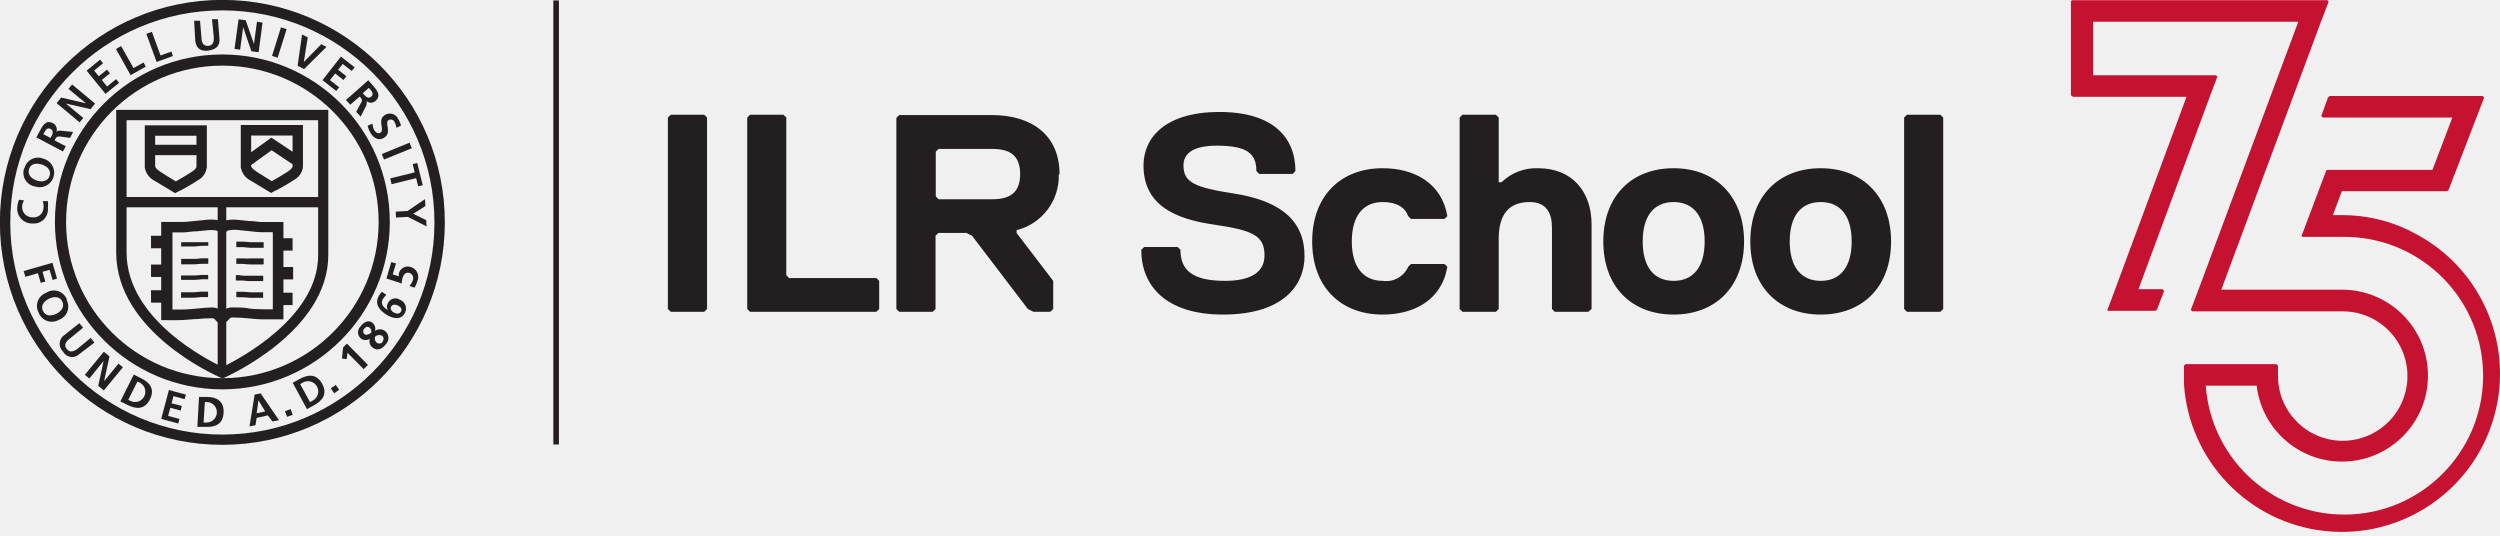
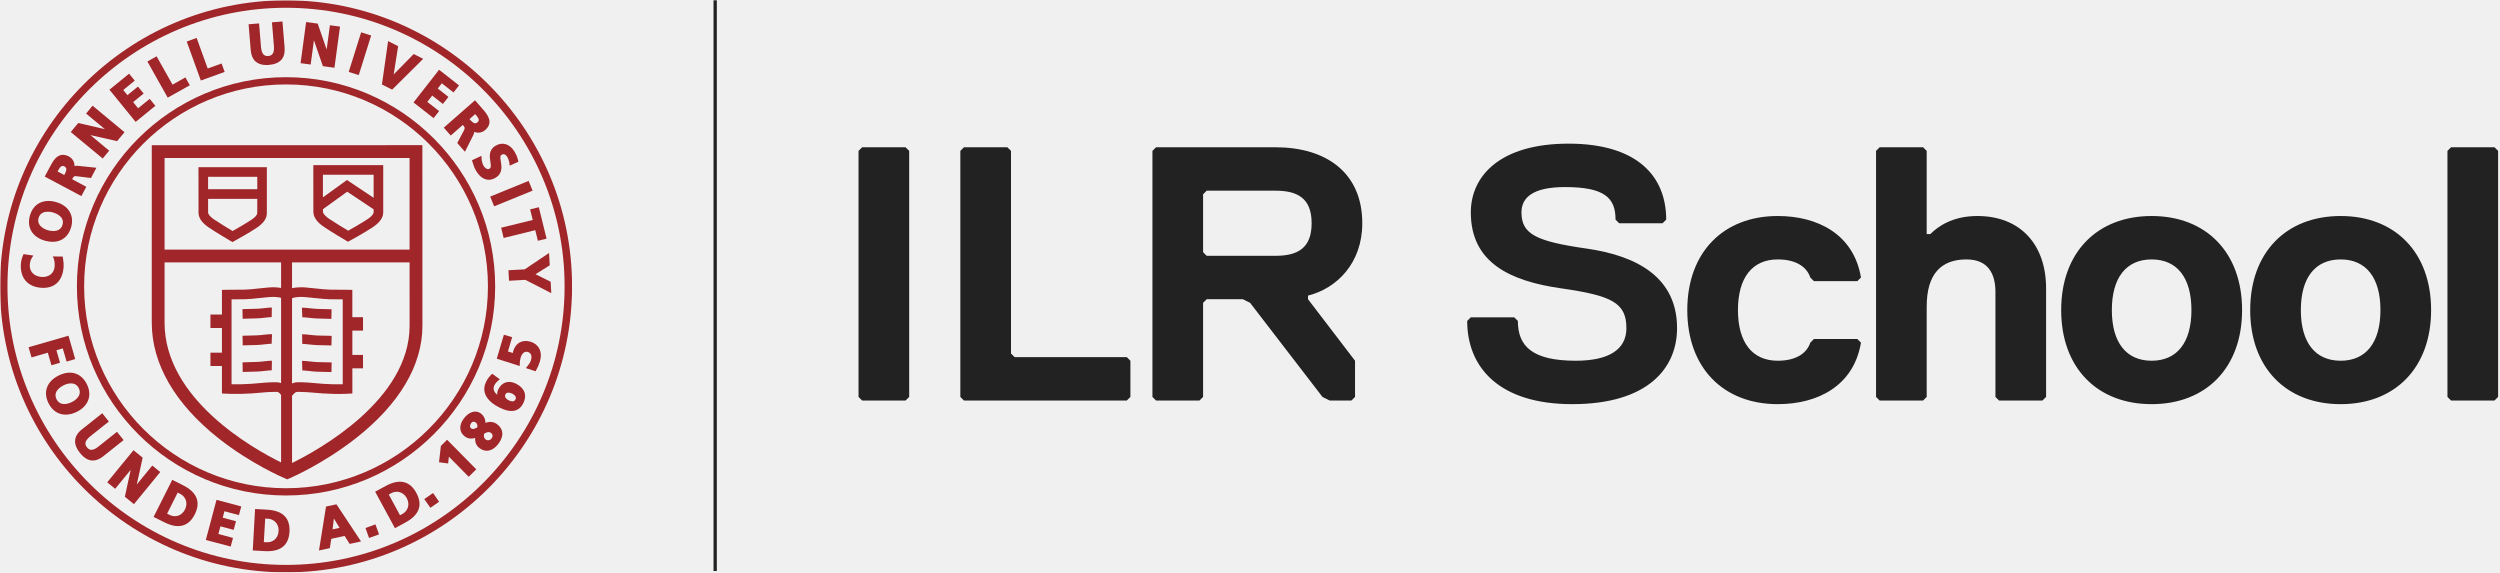
- <svg xmlns="http://www.w3.org/2000/svg" viewBox="0 0 223.96 48.01">
+ <svg xmlns="http://www.w3.org/2000/svg" xmlns:xlink="http://www.w3.org/1999/xlink" width="380px" height="87px" viewBox="0 0 380 87" version="1.1">
  <defs>
-     <style>.a,.b{fill:none;}.b{stroke:#231f20;stroke-width:0.5px;}.c{fill:#231f20;}.d{clip-path:url(#a);}.e{fill:#242021;}.f{fill:#c41230;}</style>
-     <clipPath id="a" transform="translate(-.01 .02)">
-       <rect class="a" x=".01" y="-.02" width="39.85" height="39.85" />
-     </clipPath>
+     <polygon id="path-1" points="0.06 0.045 86.954 0.045 86.954 87 0.06 87" />
  </defs>
-   <line class="b" x1="49.82" x2="49.82" y1=".04" y2="39.82" />
-   <path class="c" transform="translate(-.01 .02)" d="M174.09,27.66V10.51l-.25-.25h-3l-.25.25V27.66l.25.25h3Zm-8.2-6.05c0,2.27-1,3.53-2.77,3.53s-2.78-1.26-2.78-3.53,1-3.53,2.78-3.53,2.77,1.26,2.77,3.53m3.53,0c0-4-2.52-6.56-6.3-6.56s-6.31,2.52-6.31,6.56,2.53,6.55,6.31,6.55,6.3-2.52,6.3-6.55m-16.7,0c0,2.27-1,3.53-2.78,3.53s-2.77-1.26-2.77-3.53,1-3.53,2.77-3.53,2.78,1.26,2.78,3.53m3.53,0c0-4-2.52-6.56-6.31-6.56s-6.3,2.52-6.3,6.56,2.52,6.55,6.3,6.55,6.31-2.52,6.31-6.55m-13.66,6.05V20.1c0-3-1.77-5.05-4.79-5.05a4.45,4.45,0,0,0-3.28,1.26h-.25v-5.8l-.25-.25h-3l-.25.25V27.66l.25.25h3l.25-.25v-6.3c0-2.27,1-3.28,2.77-3.28,1.51,0,2,1,2,2.27v7.31l.25.25h3Zm-21.48-6.05c0-2.27,1-3.53,2.78-3.53,1.26,0,2,.5,2.27,1.26l.25.25h3l.26-.25c-.51-3-3-4.29-5.8-4.29-3.79,0-6.31,2.52-6.31,6.56s2.52,6.55,6.31,6.55c2.77,0,5.29-1.26,5.8-4.28l-.26-.25h-3l-.25.25a2.15,2.15,0,0,1-2.27,1.26c-1.77,0-2.78-1.26-2.78-3.53m-4.24,1.26c0-3.53-2.77-5-6.31-5.55s-4.53-1-4.53-2.52c0-1,.75-1.77,3-1.77,2.78,0,3.53.76,3.53,2.27l.25.26h3l.25-.26c0-3-2-5.29-6.81-5.29s-6.8,2.27-6.8,4.79c0,3.53,2.77,4.79,6.3,5.3s4.54,1,4.54,2.77c0,1.51-1.26,2.27-3.53,2.27-3,0-4-1-4-2.78l-.25-.25h-3l-.26.25c0,3.28,2.27,5.8,7.32,5.8,5.29,0,7.31-2.52,7.31-5.29M91.4,15.56c0,1.76-1,2.27-2.52,2.27H84.09l-.25-.26v-4l.25-.25h4.79c1.51,0,2.52.5,2.52,2.27m3.53,0c0-3.53-2.52-5.3-6.05-5.3H80.56l-.25.25V27.66l.25.25h3l.26-.25V21.1l.25-.25h2.52l.5.25,5,6.56.5.25h1.51l.26-.25V25.14l-3.28-4.29V20.6a5,5,0,0,0,3.78-5M78.77,27.66V25.14l-.25-.25H70.7l-.25-.26V10.51l-.25-.25h-3l-.25.25V27.66l.25.25H78.52Zm-15.42,0V10.51l-.25-.25h-3l-.26.25V27.66l.26.25h3Z" />
-   <g class="d">
-     <path class="e" transform="translate(-.01 .02)" d="M19.93.91a19,19,0,1,0,19,19,19,19,0,0,0-19-19Zm0,38.92A19.93,19.93,0,1,1,39.86,19.9,19.95,19.95,0,0,1,19.93,39.83Z" />
+   <g id="ILR_Cornell_Lockup_Positive-Simple" stroke="none" stroke-width="1" fill="none" fill-rule="evenodd">
+     <g id="Group-3" transform="translate(108, 0)" stroke="#222222" stroke-width="0.5">
+       <path d="M0.707,0.043 L0.707,86.796" id="Stroke-1" />
+     </g>
+     <path d="M138.197,60.331 L138.197,22.934 L137.646,22.384 L131.047,22.384 L130.498,22.934 L130.498,60.331 L131.047,60.881 L137.646,60.881 L138.197,60.331 Z M171.821,60.331 L171.821,54.831 L171.27,54.281 L154.221,54.281 L153.672,53.732 L153.672,22.934 L153.122,22.384 L146.522,22.384 L145.972,22.934 L145.972,60.331 L146.522,60.881 L171.27,60.881 L171.821,60.331 Z M207.067,33.933 C207.067,26.234 201.568,22.384 193.868,22.384 L175.719,22.384 L175.17,22.934 L175.17,60.331 L175.719,60.881 L182.319,60.881 L182.869,60.331 L182.869,46.032 L183.419,45.482 L188.919,45.482 L190.018,46.032 L201.017,60.331 L202.118,60.881 L205.417,60.881 L205.966,60.331 L205.966,54.831 L198.818,45.482 L198.818,44.932 C203.216,43.832 207.067,39.983 207.067,33.933 Z M199.368,33.933 C199.368,37.783 197.168,38.883 193.868,38.883 L183.419,38.883 L182.869,38.333 L182.869,29.533 L183.419,28.984 L193.868,28.984 C197.168,28.984 199.368,30.083 199.368,33.933 Z M254.913,49.882 C254.913,42.182 248.863,38.883 241.164,37.783 C233.464,36.683 231.264,35.583 231.264,32.283 C231.264,30.083 232.915,28.434 237.864,28.434 C243.914,28.434 245.563,30.083 245.563,33.383 L246.114,33.933 L252.713,33.933 L253.262,33.383 C253.262,26.784 248.863,21.834 238.414,21.834 C227.964,21.834 223.564,26.784 223.564,32.283 C223.564,39.983 229.615,42.732 237.313,43.832 C245.013,44.932 247.213,46.032 247.213,49.882 C247.213,53.182 244.464,54.831 239.513,54.831 C232.915,54.831 230.714,52.632 230.714,48.782 L230.165,48.232 L223.564,48.232 L223.014,48.782 C223.014,55.931 227.964,61.431 238.964,61.431 C250.512,61.431 254.913,55.931 254.913,49.882 Z M264.168,47.132 C264.168,42.182 266.368,39.433 270.216,39.433 C272.966,39.433 274.617,40.533 275.167,42.182 L275.716,42.732 L282.317,42.732 L282.866,42.182 C281.766,35.583 276.266,32.833 270.216,32.833 C261.967,32.833 256.468,38.333 256.468,47.132 C256.468,55.931 261.967,61.431 270.216,61.431 C276.266,61.431 281.766,58.681 282.866,52.082 L282.317,51.532 L275.716,51.532 L275.167,52.082 C274.617,53.732 272.966,54.831 270.216,54.831 C266.368,54.831 264.168,52.082 264.168,47.132 Z M311.006,60.331 L311.006,43.832 C311.006,37.233 307.158,32.833 300.557,32.833 C296.708,32.833 294.508,34.483 293.409,35.583 L292.859,35.583 L292.859,22.934 L292.308,22.384 L285.709,22.384 L285.159,22.934 L285.159,60.331 L285.709,60.881 L292.308,60.881 L292.859,60.331 L292.859,46.582 C292.859,41.632 295.058,39.433 298.908,39.433 C302.208,39.433 303.307,41.632 303.307,44.382 L303.307,60.331 L303.858,60.881 L310.457,60.881 L311.006,60.331 Z M340.797,47.132 C340.797,38.333 335.298,32.833 327.048,32.833 C318.799,32.833 313.299,38.333 313.299,47.132 C313.299,55.931 318.799,61.431 327.048,61.431 C335.298,61.431 340.797,55.931 340.797,47.132 Z M333.098,47.132 C333.098,52.082 330.899,54.831 327.048,54.831 C323.2,54.831 321,52.082 321,47.132 C321,42.182 323.2,39.433 327.048,39.433 C330.899,39.433 333.098,42.182 333.098,47.132 Z M369.528,47.132 C369.528,38.333 364.028,32.833 355.779,32.833 C347.53,32.833 342.03,38.333 342.03,47.132 C342.03,55.931 347.53,61.431 355.779,61.431 C364.028,61.431 369.528,55.931 369.528,47.132 Z M361.828,47.132 C361.828,52.082 359.629,54.831 355.779,54.831 C351.928,54.831 349.728,52.082 349.728,47.132 C349.728,42.182 351.928,39.433 355.779,39.433 C359.629,39.433 361.828,42.182 361.828,47.132 Z M379.713,60.331 L379.713,22.934 L379.163,22.384 L372.562,22.384 L372.012,22.934 L372.012,60.331 L372.562,60.881 L379.163,60.881 L379.713,60.331 Z" id="Fill-4" fill="#222222" />
+     <path d="M25.014,39.884 L42.724,39.884 L42.724,43.769 C42.435,43.719 41.624,43.6 40.733,43.703 C40.206,43.752 39.716,43.803 39.257,43.852 C38.466,43.937 37.785,44.01 37.198,44.023 C36.452,44.04 35.858,44.041 35.367,44.04 C35.014,44.04 34.711,44.04 34.449,44.046 L33.735,44.062 L33.735,47.814 L31.987,47.814 L31.987,49.853 L33.735,49.853 L33.735,53.603 L31.987,53.603 L31.987,55.636 L33.735,55.636 L33.735,59.808 L34.424,59.844 C34.465,59.848 35.415,59.897 36.644,59.871 C37.885,59.844 38.756,59.763 39.527,59.695 C40.319,59.623 41.005,59.56 41.94,59.56 C42.307,59.556 42.43,59.67 42.629,59.92 C42.655,59.953 42.691,59.992 42.724,60.029 L42.724,70.289 C38.429,68.177 25.014,60.647 25.014,49.047 L25.014,39.884 Z M25.016,24.017 L62.255,24.012 L62.256,37.935 L25.015,37.935 L25.016,24.017 Z M44.391,58.29 L44.391,45.347 C44.485,45.302 44.598,45.258 44.752,45.222 C44.761,45.219 45.553,45.058 46.429,45.161 C46.952,45.206 47.436,45.254 47.888,45.307 C48.708,45.392 49.416,45.469 50.061,45.486 C50.711,45.5 51.25,45.5 51.704,45.5 C51.841,45.5 51.972,45.5 52.095,45.5 L52.096,58.411 C51.725,58.418 51.235,58.425 50.685,58.411 C49.495,58.385 48.683,58.311 47.899,58.24 C47.095,58.166 46.375,58.096 45.311,58.099 C44.933,58.099 44.641,58.181 44.391,58.29 Z M62.258,49.522 C62.258,60.761 48.455,68.381 44.391,70.378 L44.391,60.152 C44.468,60.08 44.538,60.005 44.594,59.941 C44.797,59.704 44.926,59.562 45.315,59.56 C46.255,59.574 46.962,59.621 47.768,59.695 C48.539,59.763 49.409,59.844 50.65,59.871 C51.874,59.902 52.828,59.848 52.867,59.844 L53.559,59.808 L53.558,55.989 L55.177,55.989 L55.177,53.951 L53.558,53.951 L53.557,50.252 L55.177,50.252 L55.177,48.217 L53.556,48.217 L53.555,44.062 L52.844,44.046 C52.582,44.039 52.283,44.039 51.928,44.04 C51.431,44.034 50.843,44.04 50.096,44.023 C49.514,44.01 48.83,43.937 48.043,43.852 C47.584,43.803 47.089,43.752 46.576,43.706 C45.471,43.578 44.496,43.779 44.438,43.794 C44.42,43.798 44.408,43.804 44.391,43.808 L44.391,39.884 L62.257,39.884 L62.258,49.522 Z M42.724,58.227 C42.512,58.153 42.279,58.099 41.987,58.099 C41.972,58.099 41.956,58.099 41.94,58.099 C40.939,58.099 40.191,58.168 39.396,58.238 C38.612,58.311 37.799,58.385 36.608,58.411 C36.061,58.422 35.569,58.418 35.197,58.411 L35.197,45.5 C35.253,45.5 35.309,45.5 35.367,45.5 C35.863,45.504 36.472,45.5 37.233,45.486 C37.88,45.469 38.588,45.392 39.409,45.304 C39.861,45.254 40.341,45.206 40.88,45.158 C41.734,45.064 42.521,45.218 42.521,45.218 C42.601,45.236 42.658,45.261 42.724,45.282 L42.724,58.227 Z M33.244,66.643 C38.198,70.548 43.076,72.612 43.283,72.697 L43.66,72.857 L44.039,72.695 C44.245,72.604 49.108,70.511 54.045,66.649 C60.693,61.448 64.208,55.527 64.208,49.522 L64.202,22.065 L23.069,22.068 L23.068,49.047 C23.068,55.302 26.586,61.385 33.244,66.643 Z" id="Fill-5" fill="#A02629" />
+     <path d="M39.102,32.381 C39.092,32.745 38.627,33.129 38.24,33.386 C37.343,33.989 35.993,34.756 35.353,35.114 C34.744,34.749 33.479,33.989 32.583,33.385 C31.998,32.997 31.652,32.611 31.633,32.327 C31.63,32.22 31.629,31.354 31.629,30.223 L39.108,30.223 C39.108,31.361 39.106,32.244 39.102,32.381 Z M31.632,26.869 L39.105,26.869 C39.106,27.476 39.107,28.128 39.107,28.762 L31.63,28.762 C31.63,28.128 31.631,27.477 31.632,26.869 Z M40.563,25.41 L30.17,25.41 L30.17,26.138 C30.166,28.409 30.164,32.247 30.179,32.423 C30.228,33.209 30.749,33.922 31.767,34.6 C33.022,35.442 34.893,36.537 34.972,36.584 L35.328,36.793 L35.687,36.595 C35.773,36.548 37.791,35.449 39.052,34.6 C40.526,33.617 40.552,32.721 40.562,32.423 C40.574,32.26 40.57,28.916 40.563,26.138 L40.563,25.41 Z" id="Fill-6" fill="#A02629" />
+     <path d="M52.737,27.358 L49.083,29.998 C49.081,28.949 49.081,27.683 49.083,26.562 L56.789,26.562 C56.793,27.704 56.797,28.999 56.797,30.068 L52.737,27.358 Z M56.789,32.244 C56.781,32.62 56.302,33.018 55.9,33.29 C54.973,33.908 53.574,34.698 52.922,35.064 C52.3,34.694 50.998,33.908 50.073,33.29 C49.788,33.099 49.121,32.608 49.09,32.181 C49.088,32.141 49.088,32.006 49.087,31.797 L52.769,29.138 L56.794,31.82 C56.793,32.043 56.791,32.193 56.789,32.244 Z M58.25,25.101 L47.624,25.101 L47.624,25.831 C47.622,28.683 47.622,32.113 47.632,32.291 C47.691,33.082 48.221,33.81 49.259,34.5 C50.542,35.362 52.459,36.486 52.541,36.534 L52.896,36.743 L53.258,36.543 C53.344,36.5 55.416,35.373 56.711,34.5 C58.223,33.492 58.245,32.578 58.25,32.275 C58.261,32.113 58.258,28.68 58.251,25.83 L58.25,25.101 Z" id="Fill-7" fill="#A02629" />
+     <path d="M46.287,48.238 L46.982,48.308 C47.454,48.363 47.863,48.403 48.218,48.411 L50.367,48.473 L50.401,47.008 L48.254,46.95 C47.933,46.943 47.566,46.904 47.138,46.858 L46.428,46.787 C46.238,46.766 46.056,46.762 45.89,46.769 L45.953,48.226 C46.053,48.222 46.165,48.226 46.287,48.238" id="Fill-8" fill="#A02629" />
+     <path d="M48.265,50.999 C47.959,50.989 47.607,50.95 47.206,50.908 C46.965,50.88 46.708,50.854 46.447,50.83 C46.26,50.811 46.085,50.808 45.921,50.811 L45.945,52.272 C46.048,52.268 46.165,52.272 46.3,52.285 C46.57,52.31 46.819,52.336 47.052,52.361 C47.499,52.409 47.89,52.449 48.231,52.459 C48.679,52.464 49.332,52.485 49.818,52.494 L50.379,52.51 L50.413,51.053 L49.854,51.035 C49.369,51.024 48.712,51.004 48.265,50.999" id="Fill-9" fill="#A02629" />
+     <path d="M48.266,55.041 C47.953,55.03 47.598,54.993 47.189,54.946 C46.95,54.92 46.701,54.894 46.449,54.872 C46.255,54.851 46.077,54.844 45.912,54.851 L45.956,56.309 C46.056,56.309 46.168,56.309 46.3,56.324 C46.558,56.349 46.804,56.378 47.03,56.397 C47.486,56.449 47.882,56.489 48.229,56.5 L48.835,56.515 C49.453,56.531 50.141,56.548 50.381,56.553 L50.41,55.09 C50.169,55.085 49.484,55.072 48.874,55.053 L48.266,55.041" id="Fill-10" fill="#A02629" />
+     <path d="M39.031,48.394 C39.388,48.388 39.795,48.343 40.267,48.291 C40.486,48.269 40.719,48.245 40.966,48.217 C41.08,48.21 41.196,48.202 41.297,48.207 L41.319,46.743 C41.169,46.743 41.001,46.75 40.83,46.766 C40.572,46.788 40.332,46.816 40.109,46.842 C39.686,46.884 39.323,46.929 38.998,46.932 L36.852,46.987 L36.886,48.45 L39.031,48.394" id="Fill-11" fill="#A02629" />
+     <path d="M40.123,50.88 C39.699,50.927 39.331,50.967 39.01,50.975 L36.863,51.032 L36.897,52.494 L39.043,52.438 C39.402,52.429 39.808,52.383 40.28,52.333 L40.966,52.262 C41.077,52.253 41.185,52.248 41.286,52.253 L41.352,50.793 C41.201,50.785 41.026,50.793 40.84,50.808 L40.123,50.88" id="Fill-12" fill="#A02629" />
+     <path d="M40.124,54.92 C39.699,54.968 39.333,55.011 38.939,55.016 C38.26,55.035 37.183,55.068 36.866,55.076 L36.893,56.535 C37.212,56.526 38.297,56.498 39.045,56.478 C39.401,56.468 39.808,56.423 40.282,56.373 L40.991,56.302 C41.1,56.289 41.207,56.287 41.307,56.289 L41.329,54.831 C41.174,54.827 41.003,54.831 40.842,54.846 L40.124,54.92" id="Fill-13" fill="#A02629" />
+     <path d="M6.589,43.755 C8.416,43.755 9.535,42.587 9.671,40.557 C9.691,40.158 9.661,39.717 9.562,39.174 L9.528,38.996 L8.021,38.982 L8.162,39.291 C8.27,39.533 8.334,40.043 8.309,40.469 C8.241,41.525 7.447,42.171 6.328,42.094 C5.19,42.022 4.467,41.284 4.528,40.254 C4.55,39.92 4.608,39.549 4.885,39.136 L5.073,38.844 L3.586,38.626 L3.516,38.775 C3.327,39.178 3.199,39.691 3.172,40.144 C3.041,42.266 4.212,43.614 6.309,43.746 C6.403,43.752 6.498,43.755 6.589,43.755" id="Fill-14" fill="#A02629" />
+     <path d="M5.863,33.129 C6.083,32.342 6.752,32.177 7.275,32.177 C7.522,32.177 7.79,32.217 8.053,32.291 C8.692,32.474 9.19,32.807 9.415,33.209 C9.572,33.492 9.601,33.811 9.503,34.165 C9.277,34.954 8.62,35.119 8.107,35.119 C7.847,35.119 7.569,35.076 7.276,34.995 C6.447,34.758 5.578,34.129 5.863,33.129 Z M6.828,36.587 C7.232,36.699 7.627,36.758 7.998,36.758 C9.385,36.758 10.411,35.949 10.813,34.537 C11.053,33.694 10.985,32.896 10.615,32.237 C10.212,31.505 9.479,30.982 8.503,30.706 C8.113,30.594 7.734,30.54 7.375,30.54 C5.98,30.54 4.951,31.349 4.552,32.758 C4.034,34.572 4.908,36.037 6.828,36.587 Z" id="Fill-15" fill="#A02629" />
+     <path d="M9.841,26.461 L9.761,26.603 L8.751,26.063 L8.827,25.921 C9.082,25.452 9.355,25.062 9.786,25.29 C9.939,25.373 10.029,25.469 10.067,25.589 C10.146,25.844 9.973,26.208 9.841,26.461 Z M13.119,28.391 L10.968,27.241 L11.038,27.108 C11.239,26.723 11.396,26.756 11.728,26.796 L13.827,27.064 L14.655,25.499 L11.866,25.209 C11.681,25.194 11.477,25.2 11.321,25.238 C11.344,24.644 11.036,24.085 10.472,23.785 C10.156,23.619 9.853,23.533 9.569,23.533 C8.55,23.533 8.009,24.561 7.53,25.469 L6.8,26.839 L12.368,29.806 L13.119,28.391 Z" id="Fill-16" fill="#A02629" />
+     <polyline id="Fill-17" fill="#A02629" points="16.598 22.904 13.737 20.532 17.796 21.455 18.926 20.094 14.071 16.064 13.083 17.261 15.944 19.634 11.891 18.697 10.754 20.07 15.609 24.094 16.598 22.904" />
+     <polyline id="Fill-18" fill="#A02629" points="23.615 16.085 22.756 15.026 20.995 16.46 20.23 15.519 21.837 14.215 20.97 13.159 19.37 14.463 18.735 13.679 20.482 12.258 19.622 11.2 16.635 13.633 20.615 18.526 23.615 16.085" />
+     <polyline id="Fill-19" fill="#A02629" points="28.852 12.959 28.178 11.766 26.225 12.866 23.8 8.559 22.403 9.349 25.493 14.842 28.852 12.959" />
+     <polyline id="Fill-20" fill="#A02629" points="34.148 10.93 33.68 9.648 31.571 10.413 29.888 5.767 28.382 6.313 30.527 12.24 34.148 10.93" />
+     <path d="M40.498,9.886 C40.623,9.886 40.752,9.879 40.883,9.866 C41.756,9.792 42.397,9.519 42.794,9.053 C43.168,8.608 43.325,7.99 43.259,7.222 L42.933,3.264 L41.337,3.394 L41.635,6.994 C41.74,8.264 41.231,8.469 40.776,8.512 C40.735,8.512 40.696,8.516 40.66,8.516 C40.286,8.516 39.774,8.375 39.673,7.156 L39.378,3.558 L37.785,3.69 L38.112,7.649 C38.233,9.11 39.054,9.886 40.498,9.886" id="Fill-21" fill="#A02629" />
+     <polyline id="Fill-22" fill="#A02629" points="47.717 6.12 49.08 10.059 50.835 10.297 51.683 4.045 50.148 3.837 49.651 7.524 48.29 3.587 46.531 3.348 45.687 9.603 47.221 9.809 47.717 6.12" />
+     <polyline id="Fill-23" fill="#A02629" points="56.418 5.396 54.894 4.913 53.003 10.935 54.529 11.412 56.418 5.396" />
+     <polyline id="Fill-24" fill="#A02629" points="64.325 8.939 62.883 8.214 59.841 11.31 60.516 7.022 58.991 6.244 58.054 12.843 59.607 13.624 64.325 8.939" />
+     <polyline id="Fill-25" fill="#A02629" points="65.903 17.957 66.744 16.887 64.95 15.486 65.698 14.528 67.323 15.803 68.162 14.729 66.534 13.455 67.156 12.662 68.932 14.049 69.775 12.98 66.739 10.603 62.855 15.572 65.903 17.957" />
+     <path d="M72.226,17.345 L72.335,17.469 C72.56,17.73 72.793,18.023 72.772,18.265 C72.77,18.376 72.707,18.48 72.586,18.587 C72.469,18.689 72.355,18.742 72.238,18.742 C71.969,18.742 71.689,18.465 71.476,18.223 L71.369,18.101 L72.226,17.345 Z M68.513,20.603 L70.344,18.996 L70.446,19.114 C70.682,19.383 70.689,19.497 70.495,19.871 L69.503,21.738 L70.672,23.068 L71.933,20.554 C71.977,20.463 72.067,20.267 72.097,20.042 C72.637,20.279 73.287,20.171 73.757,19.761 C75.114,18.566 74.028,17.327 73.236,16.424 L72.2,15.243 L67.455,19.405 L68.513,20.603 Z" id="Fill-26" fill="#A02629" />
+     <path d="M74.392,25.65 C74.082,25.833 73.695,25.523 73.518,25.227 C73.322,24.891 73.209,24.472 73.195,24.019 L73.182,23.689 L71.74,24.356 L71.841,24.679 C71.984,25.166 72.072,25.461 72.377,25.978 C72.891,26.847 73.574,27.325 74.297,27.325 C74.634,27.325 74.974,27.225 75.312,27.021 C76.428,26.362 76.253,25.313 76.126,24.547 C76.038,24.005 75.995,23.669 76.22,23.536 C76.333,23.472 76.437,23.441 76.537,23.441 C76.826,23.441 77.018,23.715 77.088,23.831 C77.271,24.141 77.391,24.509 77.442,24.889 L77.481,25.182 L78.793,24.588 L78.758,24.414 C78.666,23.967 78.485,23.521 78.209,23.05 C77.521,21.894 76.393,21.52 75.339,22.144 C74.26,22.781 74.415,23.807 74.532,24.552 C74.628,25.144 74.668,25.489 74.392,25.65" id="Fill-27" fill="#A02629" />
+     <polyline id="Fill-28" fill="#A02629" points="75.114 31.361 80.955 28.978 80.349 27.497 74.512 29.881 75.114 31.361" />
+     <polyline id="Fill-29" fill="#A02629" points="80.977 33.434 76.175 34.612 76.555 36.171 81.359 34.986 81.759 36.599 83.078 36.274 81.902 31.498 80.576 31.822 80.977 33.434" />
+     <polyline id="Fill-30" fill="#A02629" points="77.283 41.077 77.372 42.676 79.849 42.537 83.794 44.56 83.701 42.824 81.398 41.682 83.56 40.325 83.457 38.45 79.758 40.941 77.283 41.077" />
+     <polyline id="Fill-31" fill="#A02629" points="7.818 55.516 9.125 55.137 8.578 53.236 9.542 52.957 10.122 54.958 11.431 54.576 10.409 51.03 4.343 52.779 4.795 54.325 7.268 53.608 7.818 55.516" />
+     <path d="M10.927,61.112 C10.527,61.309 10.129,61.414 9.777,61.414 C9.229,61.414 8.832,61.164 8.588,60.673 C8.424,60.338 8.394,60.013 8.501,59.703 C8.648,59.268 9.077,58.851 9.676,58.558 C10.047,58.377 10.431,58.277 10.779,58.277 C11.34,58.277 11.747,58.523 11.981,59.008 C12.144,59.339 12.17,59.665 12.063,59.983 C11.912,60.42 11.497,60.837 10.927,61.112 Z M13.436,60.746 C13.682,60.018 13.605,59.209 13.204,58.405 C12.647,57.266 11.722,56.642 10.611,56.642 C10.077,56.642 9.514,56.784 8.942,57.065 C8.021,57.518 7.394,58.166 7.133,58.938 C6.884,59.659 6.968,60.469 7.367,61.275 C7.922,62.405 8.851,63.026 9.987,63.026 C10.528,63.026 11.094,62.883 11.661,62.604 C12.557,62.162 13.17,61.522 13.436,60.746 Z" id="Fill-32" fill="#A02629" />
+     <path d="M17.783,65.632 L14.958,67.88 C14.197,68.489 13.652,68.544 13.214,67.991 C13.034,67.765 12.959,67.547 12.987,67.328 C13.024,67.015 13.272,66.679 13.725,66.317 L16.546,64.073 L15.542,62.813 L12.434,65.28 C11.788,65.794 11.443,66.371 11.416,66.996 C11.387,67.575 11.635,68.199 12.151,68.841 C12.762,69.613 13.419,70 14.109,70 C14.62,70 15.146,69.788 15.677,69.366 L18.788,66.895 L17.783,65.632" id="Fill-33" fill="#A02629" />
+     <polyline id="Fill-34" fill="#A02629" points="23.147 70.766 20.79 73.644 21.687 69.567 20.294 68.432 16.296 73.313 17.508 74.296 19.868 71.413 18.98 75.505 20.357 76.635 24.355 71.752 23.147 70.766" />
+     <path d="M28.118,77.435 C27.791,78.089 27.226,78.459 26.567,78.459 C26.298,78.459 26.03,78.393 25.789,78.271 L25.399,78.08 L27.01,74.873 L27.398,75.07 C27.803,75.274 28.116,75.629 28.255,76.051 C28.397,76.49 28.35,76.97 28.118,77.435 Z M27.806,73.751 L26.182,72.933 L23.345,78.573 L24.97,79.384 C25.752,79.779 26.435,79.968 27.06,79.968 C28.151,79.968 29.008,79.371 29.604,78.187 C30.543,76.317 29.941,74.825 27.806,73.751 Z" id="Fill-35" fill="#A02629" />
+     <polyline id="Fill-36" fill="#A02629" points="31.287 82.074 35.062 83.079 35.413 81.766 33.194 81.17 33.503 80.002 35.519 80.539 35.874 79.227 33.856 78.686 34.113 77.711 36.315 78.296 36.671 76.983 32.91 75.976 31.287 82.074" />
+     <path d="M40.536,82.421 L40.102,82.399 L40.309,78.824 L40.737,78.846 C41.586,78.892 42.41,79.557 42.346,80.725 C42.275,81.941 41.358,82.466 40.536,82.421 Z M40.593,77.471 L38.771,77.366 L38.419,83.667 L40.232,83.771 C40.372,83.779 40.51,83.782 40.647,83.782 C42.761,83.782 43.891,82.787 44.004,80.825 C44.056,79.852 43.836,79.08 43.34,78.525 C42.769,77.889 41.869,77.543 40.593,77.471 Z" id="Fill-37" fill="#A02629" />
+     <path d="M50.55,80.463 L50.752,78.815 L51.613,80.234 L50.55,80.463 Z M49.557,76.995 L48.485,83.673 L50.136,83.317 L50.354,81.902 L52.379,81.458 L53.149,82.676 L54.879,82.298 L51.144,76.656 L49.557,76.995 Z" id="Fill-38" fill="#A02629" />
+     <polyline id="Fill-39" fill="#A02629" points="55.552 80.255 56.098 81.771 57.616 81.224 57.064 79.704 55.552 80.255" />
+     <path d="M61.181,78.111 L60.802,78.317 L59.094,75.171 L59.477,74.965 C59.729,74.825 60.015,74.749 60.303,74.749 C60.939,74.749 61.497,75.108 61.83,75.719 C62.386,76.75 61.925,77.705 61.181,78.111 Z M58.625,73.871 L57.023,74.734 L60.033,80.283 L61.63,79.415 C63.727,78.283 64.285,76.771 63.289,74.932 C62.302,73.104 60.72,72.73 58.625,73.871 Z" id="Fill-40" fill="#A02629" />
+     <polyline id="Fill-41" fill="#A02629" points="64.491 75.86 65.417 77.187 66.743 76.265 65.821 74.936 64.491 75.86" />
+     <polyline id="Fill-42" fill="#A02629" points="67.011 67.783 66.73 70.259 68.116 70.448 68.23 69.416 71.241 72.47 72.39 71.336 67.959 66.843 67.011 67.783" />
+     <path d="M74.726,66.641 C74.512,66.93 74.109,67.015 73.836,66.813 C73.586,66.626 73.504,66.371 73.571,65.94 C74.025,65.644 74.355,65.596 74.639,65.808 C74.772,65.905 74.845,66.027 74.869,66.167 C74.891,66.317 74.839,66.487 74.726,66.641 Z M72.56,64.94 C72.335,65.082 72.1,65.203 71.893,65.203 C71.793,65.203 71.707,65.178 71.628,65.121 C71.318,64.888 71.472,64.506 71.612,64.321 C71.717,64.174 71.849,64.103 71.995,64.103 C72.1,64.103 72.218,64.144 72.33,64.225 C72.519,64.37 72.603,64.698 72.56,64.94 Z M75.56,64.48 C75.033,64.093 74.443,64.029 73.788,64.282 C73.798,63.663 73.477,63.131 73.092,62.844 C72.306,62.267 71.257,62.592 70.488,63.632 C69.726,64.661 69.795,65.704 70.671,66.356 C71.106,66.679 71.676,66.752 72.222,66.557 C72.183,67.245 72.405,67.76 72.892,68.118 C73.247,68.381 73.615,68.513 73.993,68.513 C74.625,68.513 75.258,68.124 75.784,67.422 C76.224,66.821 76.418,66.218 76.336,65.676 C76.264,65.21 76.005,64.813 75.56,64.48 Z" id="Fill-43" fill="#A02629" />
+     <path d="M78.362,60.699 C78.263,60.906 78.103,61.007 77.878,61.007 C77.725,61.007 77.547,60.96 77.364,60.864 C77.053,60.711 76.842,60.518 76.781,60.322 C76.742,60.205 76.754,60.09 76.816,59.961 C76.911,59.772 77.064,59.68 77.291,59.68 C77.462,59.68 77.661,59.733 77.866,59.836 C78.135,59.972 78.33,60.16 78.393,60.353 C78.433,60.47 78.42,60.584 78.362,60.699 Z M78.42,58.311 C77.326,57.765 76.288,58.091 75.762,59.14 C75.614,59.437 75.553,59.723 75.582,60.008 C75.19,59.685 74.835,59.185 75.142,58.567 C75.299,58.253 75.504,58.044 75.756,57.825 L75.969,57.642 L74.809,56.81 L74.678,56.938 C74.355,57.252 74.101,57.603 73.901,58.003 C73.59,58.631 73.53,59.238 73.728,59.825 C74.066,60.845 75.107,61.542 75.913,61.942 C76.617,62.297 77.218,62.47 77.744,62.47 C78.545,62.47 79.146,62.071 79.54,61.287 C80.15,60.063 79.74,58.979 78.42,58.311 Z" id="Fill-44" fill="#A02629" />
+     <path d="M80.653,51.943 C79.393,51.565 78.376,52.134 78.019,53.349 C77.983,53.461 77.958,53.565 77.945,53.655 L77.206,53.42 L77.848,51.25 L76.59,50.88 L75.509,54.521 L79.005,55.634 L79.004,55.328 C79.002,54.988 79.046,54.668 79.142,54.342 C79.232,54.041 79.555,53.296 80.231,53.496 C80.948,53.713 80.782,54.485 80.717,54.717 C80.589,55.144 80.339,55.45 80.13,55.704 L79.929,55.95 L81.401,56.436 L81.491,56.277 C81.732,55.851 81.946,55.358 82.059,54.968 C82.281,54.23 82.251,53.551 81.977,53.005 C81.717,52.494 81.25,52.12 80.653,51.943" id="Fill-45" fill="#A02629" />
+     <g id="Group-49">
+       <mask id="mask-2" fill="white">
+         <use xlink:href="#path-1" />
+       </mask>
+       <g id="Clip-47" />
+       <path d="M43.477,12.834 C60.399,12.834 74.167,26.603 74.167,43.52 C74.167,60.443 60.399,74.211 43.477,74.211 C26.553,74.211 12.788,60.443 12.788,43.52 C12.788,26.603 26.553,12.834 43.477,12.834 Z M11.69,43.52 C11.69,61.053 25.947,75.314 43.477,75.314 C61.007,75.314 75.266,61.053 75.266,43.52 C75.266,25.993 61.007,11.733 43.477,11.733 C25.947,11.733 11.69,25.993 11.69,43.52 Z" id="Fill-46" fill="#A02629" mask="url(#mask-2)" />
+       <path d="M43.477,85.866 C20.129,85.866 1.136,66.873 1.136,43.525 C1.136,20.178 20.129,1.182 43.477,1.182 C66.825,1.182 85.819,20.178 85.819,43.525 C85.819,66.873 66.825,85.866 43.477,85.866 Z M43.477,0.045 C19.503,0.045 0,19.548 0,43.525 C0,67.493 19.503,87 43.477,87 C67.452,87 86.954,67.493 86.954,43.525 C86.954,19.548 67.452,0.045 43.477,0.045 Z" id="Fill-48" fill="#A02629" mask="url(#mask-2)" />
+     </g>
  </g>
-   <path class="e" transform="translate(-.01 .02)" d="M19.93,5.86a14,14,0,1,0,14,14,14,14,0,0,0-14-14Zm0,29a15,15,0,1,1,15-15,15,15,0,0,1-15,15Z" />
-   <path class="e" transform="translate(-.01 .02)" d="M11.35,10.75V22.6c0,6,7.32,9.66,8.59,10.26,1.26-.61,8.57-4.34,8.57-10V10.75Zm8.59,23.13-.19-.08c-.38-.17-9.33-4.09-9.33-11.2V9.82h19v13c0,6.82-8.93,10.81-9.32,11l-.18.08Z" />
-   <path class="e" transform="translate(-.01 .02)" d="M13.91,12.14v2.74c0,.09.13.27.45.48s1.07.67,1.4.87c.34-.19,1-.57,1.44-.87.13-.08.41-.28.41-.45V12.14Zm1.83,5.16-.23-.13s-1-.6-1.66-1a1.62,1.62,0,0,1-.87-1.2V11.21h5.56v.46c0,2.1,0,3.2,0,3.27a1.53,1.53,0,0,1-.82,1.2c-.65.44-1.71,1-1.75,1l-.23.12Z" />
-   <path class="e" transform="translate(-.01 .02)" d="M22.51,12.12v2.74c0,.09.13.26.46.48s1.06.67,1.39.87c.34-.19,1-.57,1.45-.87.12-.08.4-.29.41-.45V12.12Zm1.83,5.16-.23-.13s-1-.6-1.66-1a1.64,1.64,0,0,1-.87-1.19V11.18h5.57v3.74a1.52,1.52,0,0,1-.82,1.19c-.66.45-1.71,1-1.76,1l-.23.13Z" />
-   <polygon class="e" points="29.09 18.57 10.48 18.57 10.48 17.65 29.09 17.65 29.09 18.57" />
-   <path class="e" transform="translate(-.01 .02)" d="M19,27.52h0a1.2,1.2,0,0,1,.9.37,1.24,1.24,0,0,1,.92-.37c.57,0,1,0,1.42.08s.86.07,1.51.09h.7V20.78h-1c-.35,0-.73-.05-1.18-.1l-.8-.08a2.78,2.78,0,0,0-.89,0,.52.52,0,0,0-.33.16L20,20.63l-.3.18h0a.77.77,0,0,0-.37-.19h0a3.3,3.3,0,0,0-.87,0l-.81.08c-.45,0-.83.09-1.19.1h-1v6.91h.71c.64,0,1.08-.06,1.51-.09A13.75,13.75,0,0,1,19,27.52ZM19.91,29a.77.77,0,0,1-.59-.34.34.34,0,0,0-.33-.17,12.75,12.75,0,0,0-1.3.07c-.43,0-.9.08-1.58.1s-1.19,0-1.22,0l-.44,0V19.86h1.95c.31,0,.68-.05,1.11-.09l.81-.08a4.41,4.41,0,0,1,1.17,0,1.94,1.94,0,0,1,.43.16,1.69,1.69,0,0,1,.42-.15,3.88,3.88,0,0,1,1.18,0l.81.08c.43,0,.79.08,1.11.09H25.4v8.72l-.44,0s-.54,0-1.21,0-1.16-.06-1.58-.1-.81-.07-1.33-.07c-.18,0-.23.06-.35.19a.75.75,0,0,1-.58.32Z" />
-   <polygon class="e" points="18.03 13.82 13.43 13.82 13.43 13.05 18.03 13.05 18.03 13.82" />
-   <polygon class="e" points="18.03 13.9 13.43 13.9 13.43 12.97 18.03 12.97 18.03 13.9" />
-   <polygon class="e" points="20.27 33.47 19.5 33.47 19.5 17.82 20.27 17.82 20.27 33.47" />
-   <polygon class="e" points="20.23 33.47 19.54 33.47 19.54 17.82 20.23 17.82 20.23 33.47" />
-   <polygon class="e" points="26.31 14.73 24.27 13.36 22.39 14.72 21.94 14.09 24.25 12.42 26.74 14.08 26.31 14.73" />
-   <polygon class="e" points="26.33 14.79 24.33 13.46 22.5 14.78 21.96 14.03 24.31 12.33 26.85 14.02 26.33 14.79" />
-   <path class="e" transform="translate(-.01 .02)" d="M23.6,22.18l-.85,0h-.32l-.65-.06-.4,0a1.33,1.33,0,0,0-.2,0l0-.49a1.24,1.24,0,0,1,.27,0l.4,0,.61.05h.32l.85,0v.49Z" />
-   <path class="e" transform="translate(-.01 .02)" d="M23.6,23.67l-1.17,0a5.27,5.27,0,0,1-.64-.05l-.41,0h-.2l0-.49h.27l.41,0a4.83,4.83,0,0,0,.6,0l1.17,0v.49Z" />
-   <path class="e" transform="translate(-.01 .02)" d="M23.6,25.16H23l-.61,0a5.27,5.27,0,0,1-.63-.05l-.42,0h-.2l0-.48a1.22,1.22,0,0,1,.27,0l.42.05.59,0h.61l.56,0v.48Z" />
-   <path class="e" transform="translate(-.01 .02)" d="M23.6,26.66l-1.12,0h-.05l-.63-.05-.42,0a.69.69,0,0,0-.2,0l0-.49a1.24,1.24,0,0,1,.27,0l.42,0c.22,0,.42.05.59.05h0l1.12,0v.49Z" />
-   <path class="e" transform="translate(-.01 .02)" d="M16.24,22.17v-.49l1.13,0,.66,0,.39,0a1,1,0,0,1,.25,0V22h-.2l-.38,0-.66.06-1.17,0Z" />
-   <path class="e" transform="translate(-.01 .02)" d="M16.24,23.66v-.49l1.17,0c.17,0,.37,0,.61-.05l.4,0h.25l0,.49h-.19l-.39,0c-.25,0-.46.05-.65.05l-1.17,0Z" />
-   <path class="e" transform="translate(-.01 .02)" d="M16.23,25.15v-.49l1.17,0a4.83,4.83,0,0,0,.6-.05l.41,0h.25V25h-.19l-.41,0a5.27,5.27,0,0,1-.64.05l-1.18,0Z" />
-   <path class="e" transform="translate(-.01 .02)" d="M16.23,26.65v-.49l1.1,0h.07l.61-.05.4,0a1.92,1.92,0,0,1,.24,0v.48h-.19l-.39,0-.66.06h-.07l-1.11,0Z" />
-   <polygon class="e" points="13.53 21.12 14.54 21.12 14.54 22.24 13.53 22.24 13.53 21.12" />
-   <polygon class="e" points="13.53 23.7 14.6 23.7 14.6 24.81 13.53 24.81 13.53 23.7" />
-   <polygon class="e" points="13.53 26 14.54 26 14.54 27.11 13.53 27.11 13.53 26" />
-   <polygon class="e" points="25.19 21.34 26.21 21.34 26.21 22.45 25.19 22.45 25.19 21.34" />
-   <polygon class="e" points="25.19 23.92 26.26 23.92 26.26 25.03 25.19 25.03 25.19 23.92" />
-   <polygon class="e" points="25.19 26.22 26.21 26.22 26.21 27.33 25.19 27.33 25.19 26.22" />
-   <path class="e" transform="translate(-.01 .02)" d="M4.3,18a2.39,2.39,0,0,1,0,.6A1.27,1.27,0,0,1,2.91,20a1.32,1.32,0,0,1-1.34-1.54,1.71,1.71,0,0,1,.15-.59l.45.07a1,1,0,0,0-.18.56.91.91,0,0,0,.92.95.89.89,0,0,0,1-.84A1.48,1.48,0,0,0,3.84,18Z" />
-   <path class="e" transform="translate(-.01 .02)" d="M4.46,15.71c.15-.52-.26-.85-.73-1s-1-.06-1.13.45.27.85.72,1,1,.07,1.14-.45ZM2.2,15.06a1.25,1.25,0,0,1,1.68-.87,1.3,1.3,0,1,1-.71,2.5,1.24,1.24,0,0,1-1-1.63Z" />
-   <path class="e" transform="translate(-.01 .02)" d="M4.53,12.36l.08-.16c.12-.23.23-.51-.07-.67s-.44.1-.57.33L3.89,12l.64.34Zm-1.26-.07.27-.51c.26-.5.56-1.11,1.22-.76a.63.63,0,0,1,.3.78h0c.08-.12.25-.12.38-.11l1.12.11-.27.53-.89-.12c-.22,0-.32,0-.42.2l-.08.15,1,.52-.25.47L3.27,12.29Z" />
-   <polygon class="e" points="5.07 9.24 5.48 8.74 7.67 9.25 7.68 9.24 6.13 7.96 6.46 7.57 8.52 9.28 8.11 9.78 5.92 9.28 5.91 9.28 7.46 10.57 7.13 10.96 5.07 9.24" />
-   <polygon class="e" points="7.76 6.33 8.97 5.34 9.23 5.67 8.43 6.32 8.85 6.83 9.58 6.24 9.85 6.57 9.12 7.16 9.59 7.75 10.4 7.09 10.67 7.42 9.45 8.41 7.76 6.33" />
-   <polygon class="e" points="10.39 4.39 10.85 4.13 11.96 6.1 12.86 5.6 13.06 5.97 11.7 6.73 10.39 4.39" />
-   <polygon class="e" points="13.11 3.03 13.61 2.85 14.38 4.97 15.35 4.62 15.49 5.02 14.03 5.55 13.11 3.03" />
-   <path class="e" transform="translate(-.01 .02)" d="M17.4,1.84l.53,0,.13,1.54c0,.46.21.74.61.71s.52-.34.49-.8L19,1.7l.53,0,.14,1.71c.06.72-.32,1-1,1.1s-1.11-.2-1.17-.92L17.4,1.84Z" />
-   <polygon class="e" points="21.37 1.73 22.01 1.81 22.75 3.94 22.75 3.94 23.02 1.95 23.52 2.02 23.17 4.68 22.52 4.59 21.79 2.46 21.78 2.46 21.51 4.45 21.01 4.38 21.37 1.73" />
-   <polygon class="e" points="25.17 2.45 25.68 2.61 24.87 5.17 24.37 5.01 25.17 2.45" />
-   <polygon class="e" points="27.06 3.09 27.57 3.35 27.22 5.53 27.23 5.54 28.78 3.96 29.25 4.2 27.24 6.19 26.66 5.89 27.06 3.09" />
-   <polygon class="e" points="30.54 5.07 31.77 6.03 31.51 6.36 30.7 5.73 30.29 6.25 31.03 6.83 30.77 7.17 30.03 6.58 29.56 7.18 30.38 7.82 30.12 8.15 28.89 7.18 30.54 5.07" />
-   <path class="e" transform="translate(-.01 .02)" d="M32.51,8.33l.11.13c.17.19.4.39.65.17s.07-.45-.1-.65l-.12-.13-.54.48ZM33,7.17l.38.43c.37.43.83.93.27,1.42a.6.6,0,0,1-.82,0h0c.09.12,0,.28,0,.4l-.51,1L31.92,10l.42-.79a.33.33,0,0,0,0-.46l-.11-.12-.84.73L31,8.94l2-1.77Z" />
-   <path class="e" transform="translate(-.01 .02)" d="M35.52,11.43a1.43,1.43,0,0,0-.17-.53.37.37,0,0,0-.53-.16c-.4.23.36,1.13-.42,1.59-.5.3-.93,0-1.2-.44a2.33,2.33,0,0,1-.26-.64l.44-.2a1.41,1.41,0,0,0,.16.6c.11.17.33.35.54.22.44-.26-.33-1.15.43-1.6a.82.82,0,0,1,1.18.38,1.84,1.84,0,0,1,.24.59l-.41.19Z" />
-   <polygon class="e" points="36.69 12.78 36.89 13.28 34.4 14.29 34.2 13.8 36.69 12.78" />
-   <polygon class="e" points="37.15 15.44 36.97 14.7 37.38 14.6 37.87 16.59 37.46 16.69 37.28 15.96 35.08 16.5 34.96 15.98 37.15 15.44" />
-   <polygon class="e" points="36.51 18.9 38.07 17.84 38.11 18.46 37.02 19.15 38.18 19.72 38.21 20.28 36.54 19.43 35.48 19.49 35.45 18.96 36.51 18.9" />
-   <polygon class="e" points="4.7 23.54 5.11 24.96 4.71 25.08 4.44 24.17 3.81 24.35 4.06 25.22 3.65 25.34 3.4 24.47 2.27 24.8 2.12 24.28 4.7 23.54" />
-   <path class="e" transform="translate(-.01 .02)" d="M3.86,27.84c.24.5.77.46,1.2.25s.76-.62.53-1.1-.76-.46-1.19-.25-.78.61-.54,1.1Zm2.11-1a1.25,1.25,0,0,1-.66,1.78A1.26,1.26,0,0,1,3.48,28a1.25,1.25,0,0,1,.67-1.79A1.24,1.24,0,0,1,6,26.81Z" />
-   <path class="e" transform="translate(-.01 .02)" d="M7.11,28.92l.34.42-1.22,1c-.36.28-.5.59-.24.91s.58.25.93,0l1.22-1,.33.42L7.13,31.69a.93.93,0,0,1-1.48-.22A.94.94,0,0,1,5.77,30l1.34-1.06Z" />
-   <polygon class="e" points="9.3 31.51 9.81 31.93 9.33 34.12 9.34 34.13 10.61 32.58 11.01 32.9 9.3 34.98 8.8 34.56 9.28 32.36 9.27 32.35 8 33.91 7.6 33.58 9.3 31.51" />
-   <path class="e" transform="translate(-.01 .02)" d="M11.5,35.8l.27.13a.92.92,0,0,0,.82-1.64l-.27-.13L11.5,35.8ZM12,33.54l.66.33c.73.36,1.26.94.78,1.89s-1.25.87-2,.5l-.65-.32,1.2-2.4Z" />
-   <polygon class="e" points="15.13 34.94 16.65 35.35 16.54 35.76 15.54 35.49 15.37 36.13 16.29 36.37 16.18 36.78 15.26 36.53 15.06 37.26 16.08 37.53 15.97 37.94 14.44 37.53 15.13 34.94" />
-   <path class="e" transform="translate(-.01 .02)" d="M18.25,37.83h.3a.92.92,0,0,0,.1-1.83l-.29,0-.11,1.84Zm-.41-2.29.73,0c.82,0,1.53.36,1.47,1.42s-.8,1.3-1.62,1.26l-.73,0,.15-2.68Z" />
-   <path class="e" transform="translate(-.01 .02)" d="M23.17,35.81h0L23,37l.77-.16-.61-1Zm-.4-.47.59-.12L25,37.62l-.58.12L24,37.19,23,37.42l-.1.65-.54.11.46-2.84Z" />
-   <polygon class="e" points="25.53 36.83 26.04 36.65 26.22 37.16 25.72 37.34 25.53 36.83" />
-   <path class="e" transform="translate(-.01 .02)" d="M27.78,36l.26-.14a.92.92,0,0,0-.88-1.62l-.26.15L27.78,36Zm-1.55-1.73.64-.35c.72-.39,1.49-.49,2,.44s0,1.53-.72,1.92l-.64.35-1.28-2.36Z" />
-   <polygon class="e" points="29.63 34.79 30.08 34.48 30.38 34.92 29.94 35.23 29.63 34.79" />
-   <polygon class="e" points="30.74 31.12 31.08 30.78 32.96 32.69 32.58 33.07 31.13 31.6 31.06 32.17 30.63 32.12 30.74 31.12" />
-   <path class="e" transform="translate(-.01 .02)" d="M34.26,30.59a.36.36,0,0,0,0-.52.53.53,0,0,0-.65.08.5.5,0,0,0,.16.54.39.39,0,0,0,.54-.1Zm-1-.78a.46.46,0,0,0-.13-.47.31.31,0,0,0-.47.07.33.33,0,0,0,0,.5c.18.14.41,0,.57-.1Zm-.12.52a.71.71,0,0,1-.77,0,.73.73,0,0,1-.06-1.11c.28-.38.69-.6,1.05-.34a.72.72,0,0,1,.25.74h0a.76.76,0,0,1,.88,0,.79.79,0,0,1,.08,1.2c-.31.42-.75.63-1.18.3a.72.72,0,0,1-.25-.79Z" />
-   <path class="e" transform="translate(-.01 .02)" d="M35.34,28c.23.11.48.11.6-.12s-.06-.43-.28-.53-.49-.13-.61.1.05.43.29.55Zm-.75-1.56a1.11,1.11,0,0,0-.3.37c-.21.41.1.75.46.94h0a.59.59,0,0,1,0-.59.73.73,0,0,1,1.08-.33A.84.84,0,0,1,36.29,28c-.33.66-1,.53-1.52.25s-1.26-.89-.87-1.66a1.54,1.54,0,0,1,.33-.47l.36.26Z" />
-   <path class="e" transform="translate(-.01 .02)" d="M35.49,23.56l-.3,1,.55.17a.85.85,0,0,1,0-.24.81.81,0,0,1,1.09-.58.92.92,0,0,1,.57,1.26,3.07,3.07,0,0,1-.25.58l-.46-.15a1.41,1.41,0,0,0,.29-.48.5.5,0,0,0-.29-.69c-.33-.1-.54.16-.62.46a1.55,1.55,0,0,0-.07.48l-1.37-.44.43-1.47.39.11Z" />
-   <path class="f" transform="translate(-.01 .02)" d="M215.91,20.66a13.79,13.79,0,0,0-6-1.41H209l.8-2.14h9.45l.11-.11,3.19-8.28v0l-.14-.14H208.7l-.14.14-.6,1.65.14.14h11.6l-1.78,4.69h-9.45l-.07.07-.07.18-1.44,3.82h0l-.7,1.84.1.09h3.52a12.44,12.44,0,1,1-12.2,13.33h4.56a7.7,7.7,0,1,0,7.63-8.6H199l8.93-24,.69-1.8L208.51,0H185.67l-.14.07V.14h0V8.52l.19.13h10.17l-6.95,18.74-.15.36h0l.07.07v0h4.26l.14-.14.33-.9.13-.31h0l.16-.44-.14-.14h-2.16L198,8.56l.65-1.71-.13-.13h-11V1.93H205.9l-8.94,24-.69,1.81.13.13h13.41a5.8,5.8,0,1,1-5.73,5.76v-.89l-.14-.14H195.8l-.14.14v1.65h0a14.17,14.17,0,1,0,20.24-13.72Z" />
</svg>
